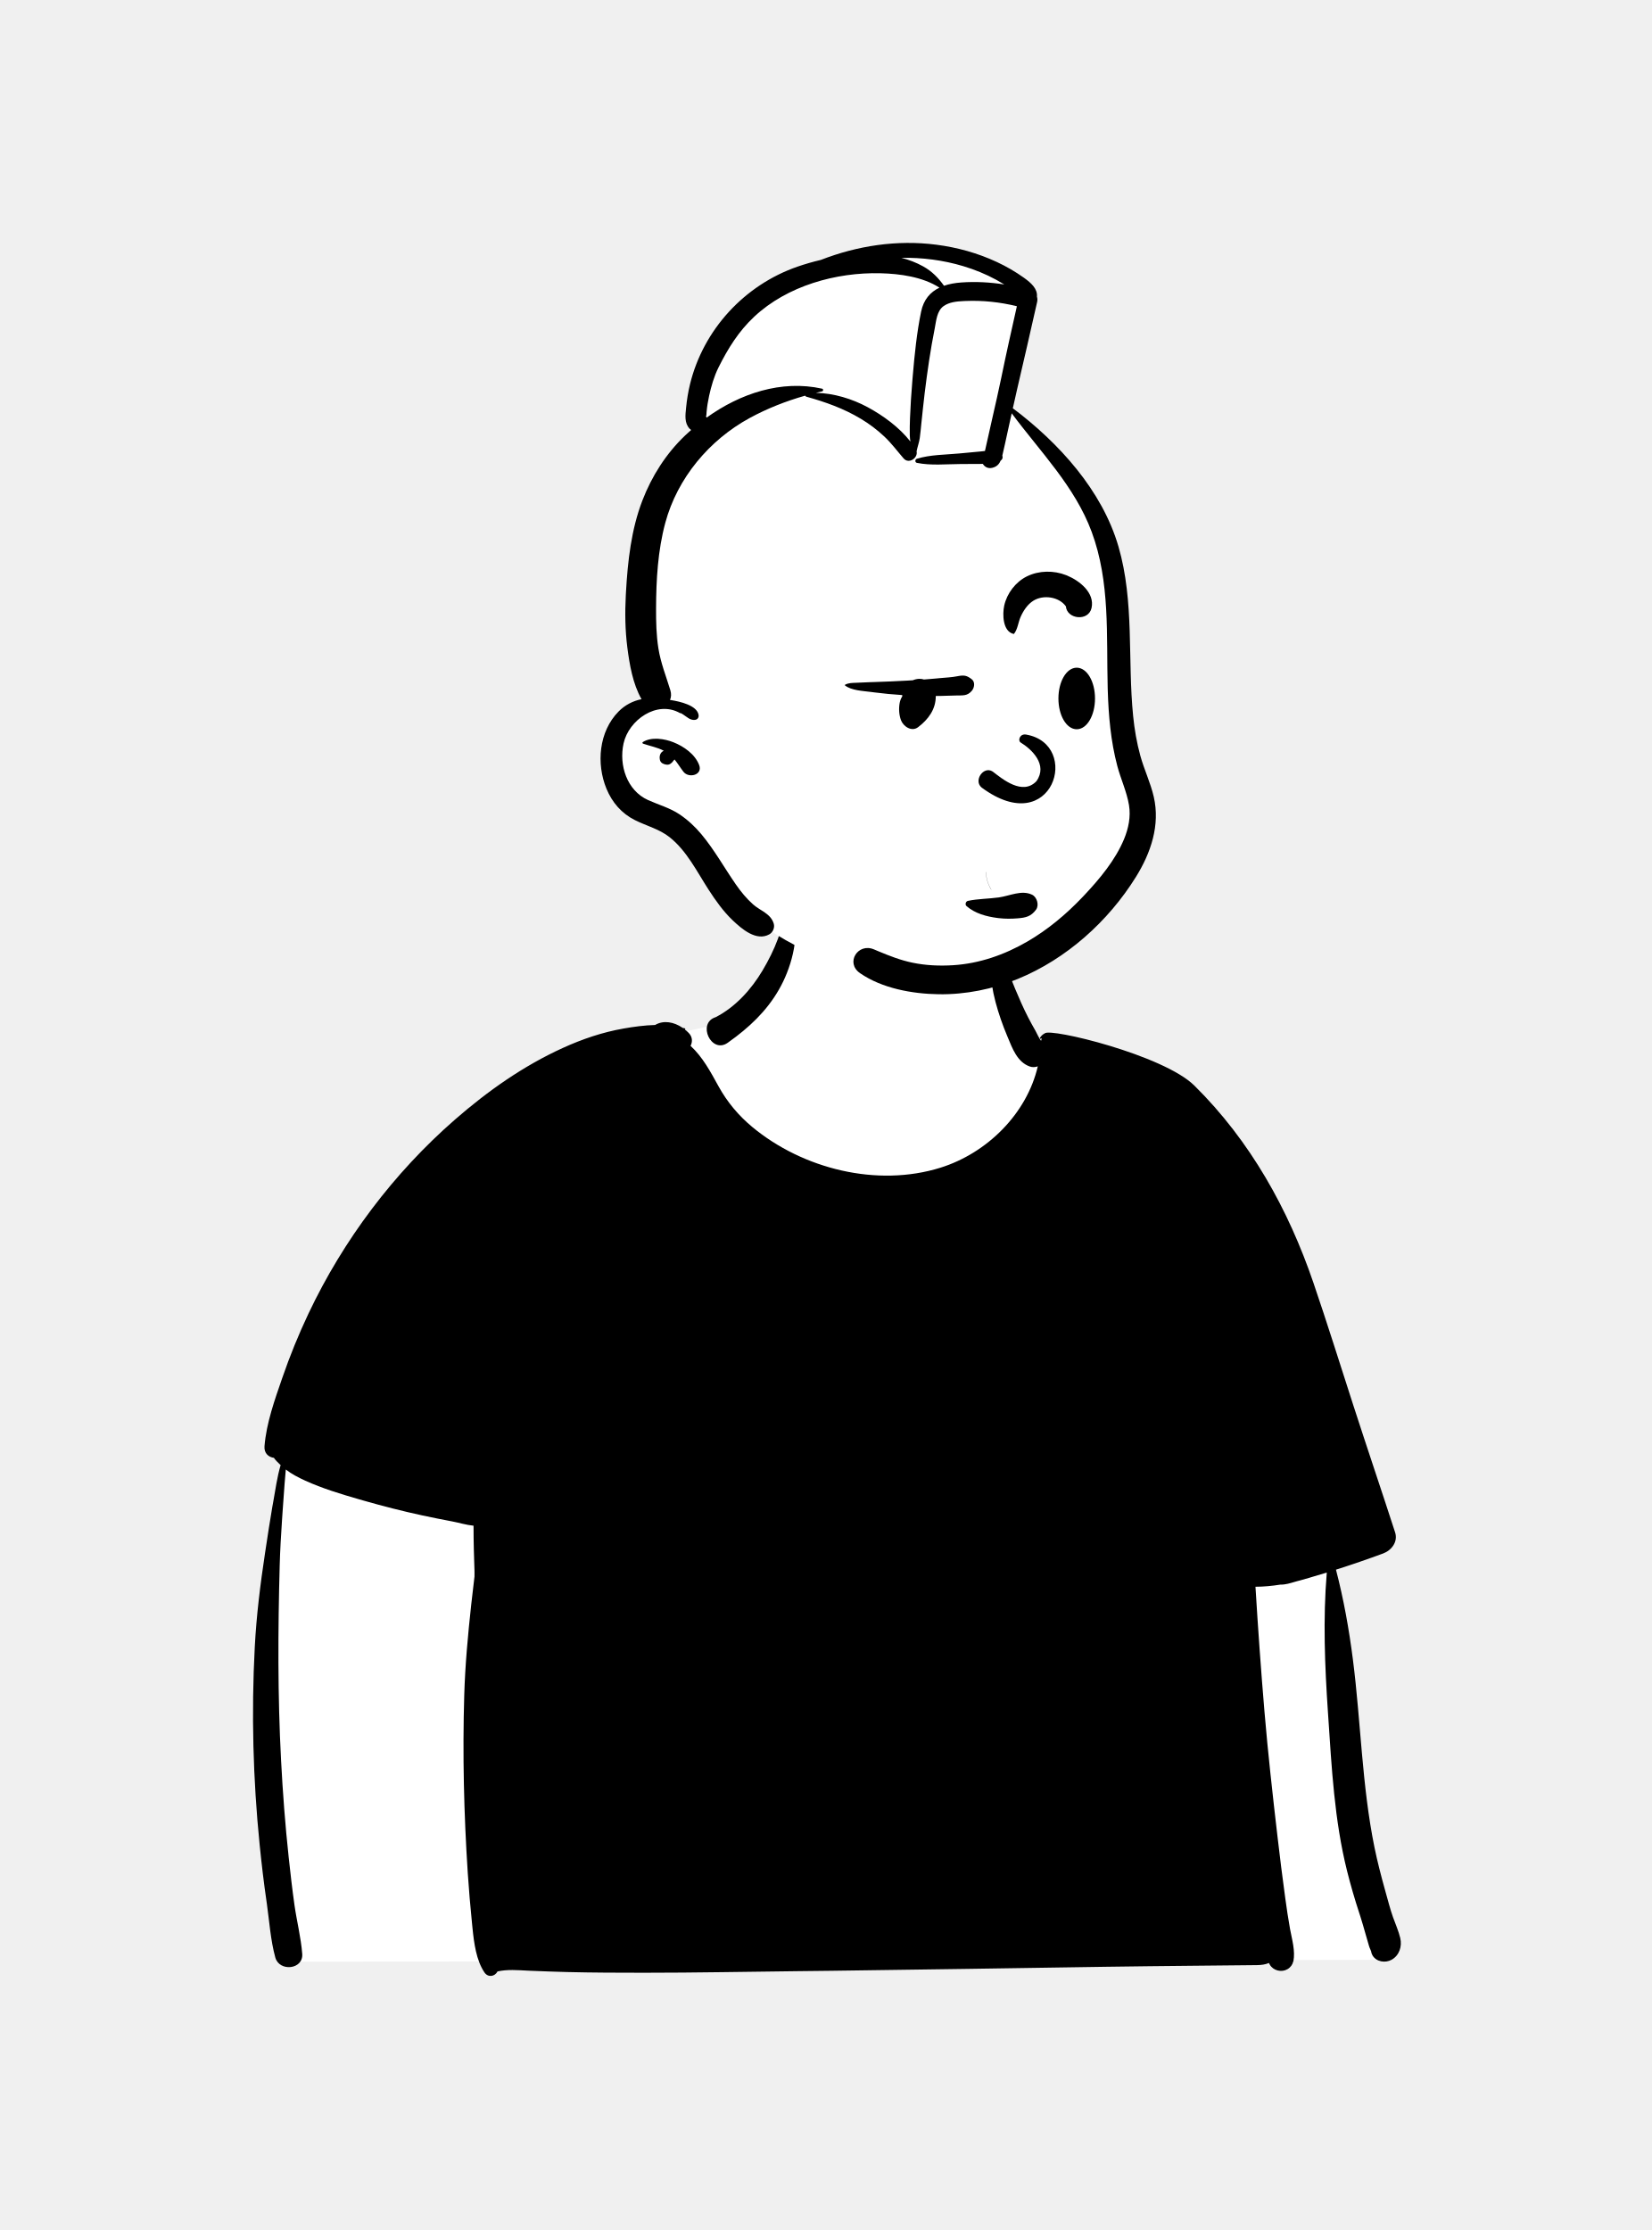
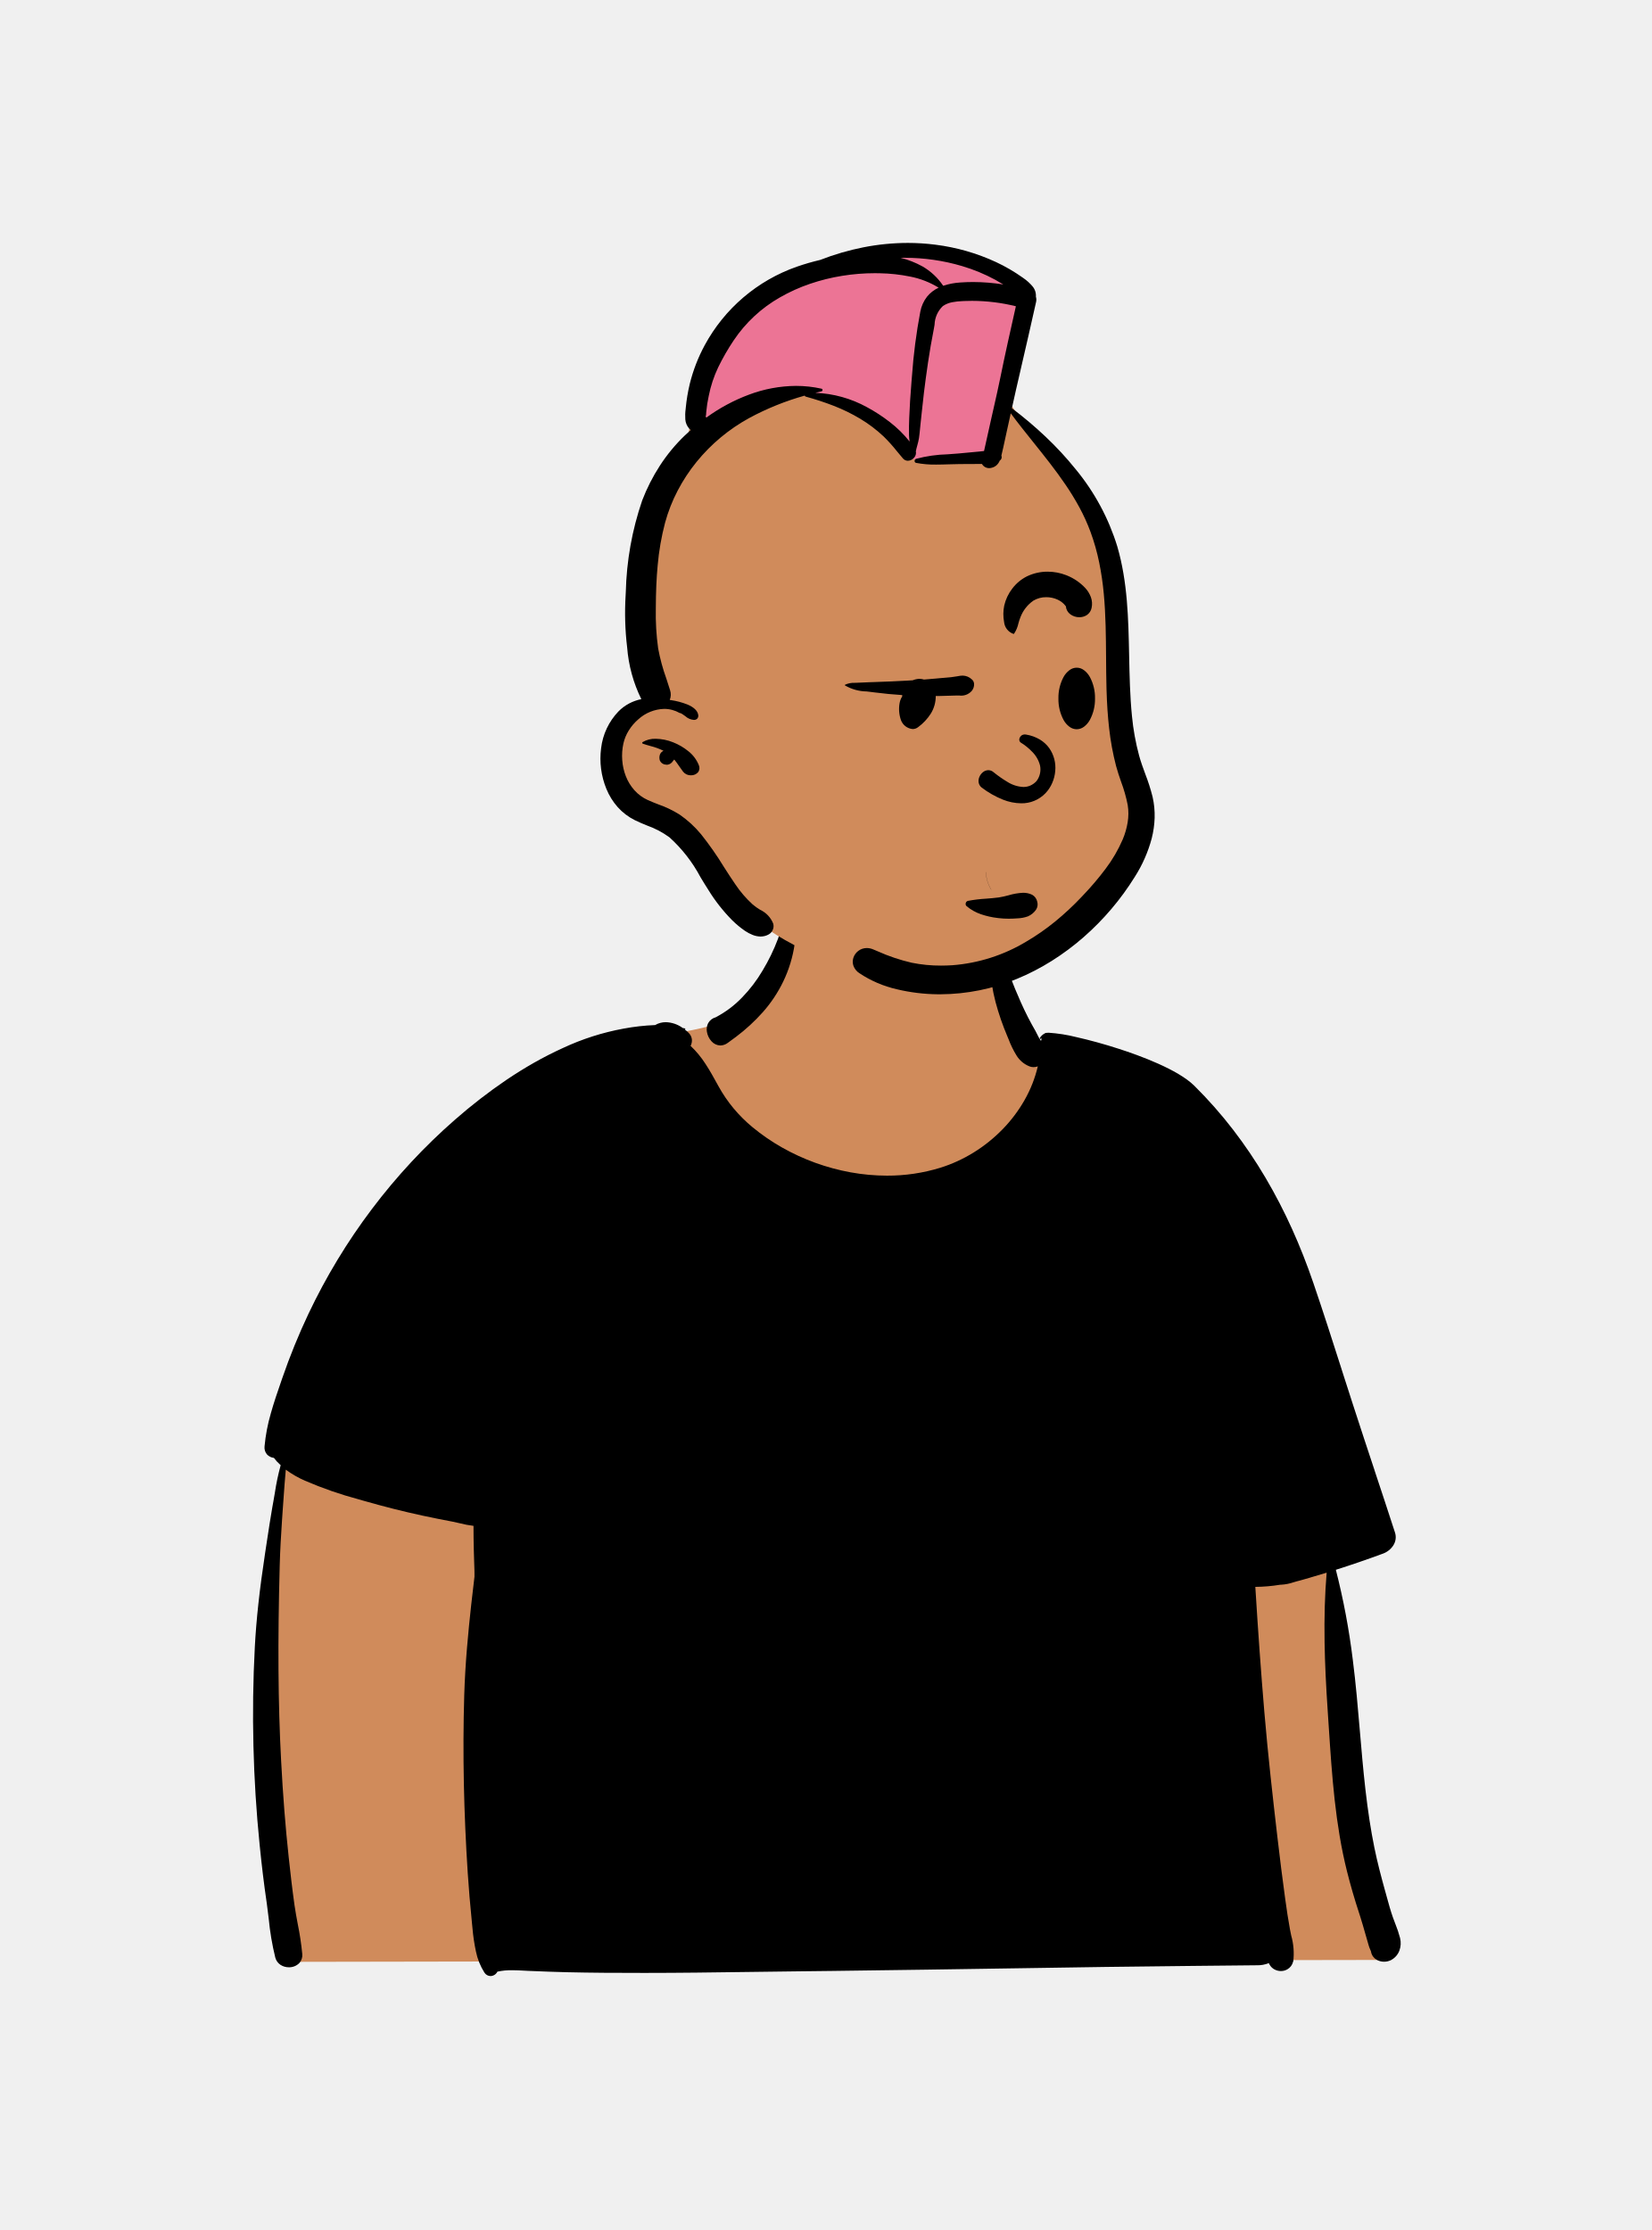
- <svg xmlns="http://www.w3.org/2000/svg" width="240px" height="324px" viewBox="0 0 240 324" version="1.1">
-   <g id="Introduction" stroke="none" stroke-width="1" fill="none" fill-rule="evenodd">
-     <g id="variations" transform="translate(-1806, -1082)">
-       <g id="images" transform="translate(126, 110)">
-         <g id="a-person/bust" transform="translate(1680, 972)">
-           <g id="body/Tee-2" transform="translate(31.05634, 135.0528)" fill-rule="evenodd">
-             <path d="M10.141,74.141 L161.508,86.162 L161.667,87.191 C164.203,103.717 165.484,114.928 165.51,120.825 L165.511,121.006 C165.511,126.853 167.305,136.153 170.894,148.905 L171.116,149.69 L9.93,149.971 L8.028,111.587 L10.141,74.141 Z M99.754,-8.223 C105.909,-7.92 112.112,-5.28 112.591,-3.593 C113.658,0.164 115.374,16.247 121.017,18.718 C126.659,21.189 138.706,18.936 142.151,24.837 C145.595,30.738 156.906,54.792 156.906,60.397 C156.906,64.134 120.044,65.431 46.319,64.288 C47.26,34.192 51.184,18.371 58.09,16.826 L58.707,16.69 C68.695,14.507 74.664,14.437 78.071,10.918 C81.548,7.328 82.179,1.165 83.621,-3.593 C84.416,-6.215 92.202,-8.596 99.754,-8.223 Z" id="🎨-Background" fill="#FFFFFF" />
-             <path d="M113.251,1.183 C113.275,1.165 113.298,1.16 113.323,1.172 C113.803,1.403 113.902,1.863 114.067,2.343 C114.308,3.045 114.587,3.73 114.844,4.425 C115.358,5.82 115.848,7.213 116.42,8.584 C117.008,9.996 117.616,11.383 118.313,12.746 C118.649,13.405 119.011,14.052 119.378,14.694 C119.632,15.14 119.868,15.753 120.202,16.172 C120.228,16.039 120.263,15.912 120.306,15.794 C120.262,15.815 120.219,15.838 120.179,15.863 C120.094,15.916 119.993,15.81 120.044,15.728 C120.225,15.428 120.462,15.225 120.732,15.088 C121.48,14.257 137.965,18.221 142.472,22.673 C150.634,30.736 156.143,40.705 159.766,51.311 C161.767,57.163 163.609,63.073 165.513,68.957 C167.524,75.179 169.624,81.373 171.64,87.591 C172.081,88.959 171.118,90.201 169.901,90.652 C167.634,91.489 165.35,92.277 163.047,93.006 C164.165,97.299 164.947,101.682 165.509,106.078 C166.668,115.143 166.814,124.392 168.642,133.361 C169.061,135.42 169.592,137.45 170.153,139.474 L170.283,139.941 C170.617,141.128 170.921,142.327 171.331,143.489 C171.684,144.489 172.14,145.497 172.387,146.528 C172.677,147.742 172.25,149.067 171.116,149.69 C170.205,150.191 168.901,149.984 168.352,149.044 C168.24,148.851 168.173,148.642 168.145,148.431 C168.063,148.255 167.987,148.076 167.919,147.892 C167.893,147.821 167.869,147.747 167.847,147.674 L167.782,147.454 C167.621,146.93 167.473,146.402 167.325,145.873 C167.085,145.025 166.842,144.181 166.574,143.34 L166.438,142.921 C165.775,140.9 165.181,138.863 164.663,136.8 C162.811,129.403 162.418,121.745 161.91,114.165 L161.883,113.773 C161.423,106.981 161.148,100.203 161.712,93.425 L161.635,93.45 L161.635,93.45 L161.558,93.473 C160.825,93.697 160.09,93.917 159.352,94.13 C159.329,94.139 159.308,94.147 159.285,94.154 C158.813,94.3 158.328,94.439 157.834,94.568 L157.537,94.644 L157.328,94.701 L157.108,94.764 C156.409,94.967 155.697,95.2 154.973,95.177 C153.773,95.369 152.551,95.485 151.351,95.489 C151.721,101.536 152.148,107.579 152.657,113.615 C153.168,119.683 153.847,125.727 154.55,131.772 C154.897,134.758 155.268,137.738 155.678,140.714 C155.885,142.223 156.101,143.724 156.375,145.22 C156.659,146.75 157.159,148.386 156.857,149.933 C156.851,149.931 156.844,149.929 156.838,149.929 C156.737,150.377 156.466,150.779 155.995,151.056 C155.131,151.561 153.923,151.265 153.426,150.381 C153.384,150.307 153.344,150.231 153.306,150.153 C152.797,150.371 152.239,150.455 151.554,150.462 L142.271,150.555 L142.271,150.555 C138.052,150.597 133.833,150.641 129.612,150.703 C116.359,150.898 103.107,151.123 89.854,151.284 L84.885,151.341 C77.431,151.419 69.973,151.573 62.52,151.571 C58.791,151.571 55.066,151.559 51.337,151.468 C49.531,151.423 47.729,151.354 45.925,151.28 L45.606,151.265 C44.166,151.194 42.637,151.06 41.228,151.383 C40.84,152.14 39.847,152.296 39.327,151.523 C38.139,149.753 37.815,147.283 37.596,145.12 L37.518,144.341 C37.275,141.917 37.062,139.493 36.904,137.064 C36.342,128.46 36.137,119.848 36.394,111.227 C36.525,106.833 36.929,102.464 37.406,98.095 C37.556,96.732 37.713,95.371 37.882,94.012 L37.885,93.529 C37.885,93.374 37.884,93.227 37.88,93.089 L37.838,91.777 C37.803,90.684 37.77,89.591 37.756,88.497 L37.751,87.841 L37.744,86.619 C36.701,86.52 35.587,86.173 34.687,86.006 C33.228,85.734 31.772,85.44 30.32,85.129 C27.413,84.503 24.538,83.764 21.682,82.946 L21.074,82.771 C18.439,82.012 15.767,81.201 13.273,80.065 C12.297,79.619 11.323,79.116 10.468,78.457 C10.417,79.15 10.339,79.841 10.292,80.528 C10.2,81.887 10.09,83.242 9.999,84.601 L9.912,85.894 C9.769,88.048 9.641,90.2 9.582,92.361 C9.325,101.788 9.28,111.254 9.779,120.674 C10.026,125.389 10.379,130.104 10.888,134.801 C11.137,137.111 11.401,139.427 11.727,141.729 C12.063,144.094 12.669,146.444 12.855,148.826 C13.032,151.123 9.521,151.457 8.944,149.356 C8.254,146.837 8.078,144.12 7.714,141.53 L7.673,141.243 C7.269,138.491 6.946,135.728 6.667,132.962 C5.704,123.419 5.454,113.828 5.959,104.25 C6.199,99.663 6.768,95.093 7.457,90.554 L7.537,90.03 C7.851,87.998 8.145,85.965 8.5,83.941 L8.636,83.183 C8.955,81.443 9.2,79.552 9.718,77.812 L9.564,77.67 C9.276,77.402 8.964,77.092 8.737,76.758 C7.956,76.652 7.29,76.09 7.373,75.069 C7.641,71.715 8.866,68.303 9.959,65.137 C11.055,61.955 12.327,58.831 13.768,55.787 C18.836,45.091 26.135,35.379 35.061,27.6 C39.796,23.472 44.985,19.811 50.718,17.205 C53.545,15.918 56.469,14.923 59.532,14.386 C61.049,14.12 62.581,13.912 64.123,13.868 C65.375,13.129 66.86,13.44 68.072,14.25 L68.137,14.295 L68.14,14.295 L68.45,14.356 L68.45,14.356 C68.526,14.371 68.524,14.492 68.45,14.509 C68.446,14.509 68.44,14.511 68.435,14.513 C68.634,14.669 68.822,14.836 68.997,15.016 C69.576,15.608 69.574,16.322 69.276,16.899 C71.049,18.543 72.168,20.655 73.341,22.783 C74.598,25.061 76.244,27.031 78.247,28.692 C85.588,34.783 96.386,37.478 105.585,34.602 C112.349,32.488 118.128,26.767 119.725,19.879 C119.347,20.014 118.937,20.035 118.548,19.896 C116.722,19.245 116.026,17.249 115.328,15.58 L115.294,15.5 C114.612,13.883 114.04,12.241 113.587,10.546 C113.131,8.834 112.863,7.027 112.751,5.26 C112.708,4.561 112.727,3.863 112.763,3.164 L112.795,2.586 C112.819,2.063 112.812,1.528 113.251,1.183 Z M83.549,-3.528 C83.575,-3.592 83.674,-3.625 83.712,-3.549 C85.328,-0.214 84.268,4.355 82.74,7.536 C81.141,10.863 78.733,13.386 75.878,15.569 C75.485,15.87 75.082,16.165 74.672,16.455 C72.291,18.137 70.17,13.602 72.918,12.735 C75.783,11.279 78.111,8.684 79.73,5.957 C80.604,4.484 81.38,2.95 81.973,1.339 C82.565,-0.267 82.92,-1.939 83.549,-3.528 Z" id="🖍-Ink" fill="#000000" />
-           </g>
-           <g id="head/Mohawk" transform="translate(78.59155, 38.04305)" fill-rule="evenodd">
-             <path d="M83.058,51.263 C83.167,45.959 82.675,40.524 80.099,35.784 C77.862,31.335 74.543,27.479 71.136,23.889 C69.715,22.391 67.817,20.882 67.994,18.611 C68.181,16.229 69.614,11.068 69.834,8.664 C70.269,3.936 66.887,2.636 62.934,0.389 C58.165,-2.32 52.467,-2.007 47.299,-0.79 C37.661,1.511 26.208,5.329 22.565,15.547 C21.69,18.066 21.908,20.719 21.734,23.333 C21.571,25.78 20.591,28.11 19.653,30.346 C14.692,41.396 14.736,53.597 15.637,65.457 C12.988,66.07 10.426,68.141 9.842,70.888 C8.864,75.699 13.907,77.923 16.886,80.523 C20.519,83.694 23.164,87.798 26.466,91.282 C47.896,114.92 95.183,104.041 85.352,67.223 C84.018,61.991 82.86,56.698 83.058,51.263 Z" id="🎨-Background" fill="#FFFFFF" />
-             <path d="M40.669,-0.28 C45.991,-2.35 51.743,-3.225 57.434,-2.491 C60.495,-2.097 63.464,-1.273 66.264,0.034 C67.614,0.665 68.91,1.413 70.125,2.277 L70.235,2.356 C71.197,3.05 72.178,3.908 72.066,5.06 C72.14,5.301 72.153,5.566 72.094,5.83 C71.146,10.089 70.15,14.334 69.168,18.585 C68.962,19.478 68.762,20.373 68.564,21.269 C75.248,26.304 81.531,33.188 83.911,41.368 C86.24,49.375 85.22,57.809 86.044,66.004 C86.239,67.946 86.568,69.872 87.086,71.755 C87.642,73.777 88.571,75.688 89.041,77.732 C89.986,81.846 88.615,85.883 86.445,89.371 C82.424,95.836 76.347,101.292 69.282,104.188 C65.667,105.67 61.687,106.476 57.777,106.413 C53.941,106.352 49.575,105.564 46.364,103.35 C44.194,101.853 46.049,98.906 48.383,99.894 L49.018,100.161 C50.637,100.839 52.244,101.468 53.98,101.828 C55.921,102.231 57.915,102.317 59.89,102.193 C63.722,101.953 67.354,100.677 70.661,98.762 C73.645,97.033 76.304,94.8 78.678,92.305 L78.942,92.026 C81.19,89.641 83.452,86.922 84.716,83.888 C85.367,82.326 85.72,80.609 85.438,78.924 C85.113,76.983 84.248,75.154 83.744,73.256 C82.786,69.651 82.463,65.892 82.353,62.173 L82.345,61.887 C82.142,54.254 82.72,46.524 80.018,39.229 C77.571,32.622 72.526,27.567 68.4,22.007 C68.198,22.927 67.996,23.847 67.791,24.767 C67.546,25.865 67.323,26.971 67.057,28.064 L67.037,28.144 L67.037,28.144 C67.117,28.379 67.089,28.647 66.874,28.816 C66.851,28.835 66.827,28.851 66.803,28.868 C66.584,29.374 66.245,29.761 65.596,29.922 C64.975,30.077 64.483,29.814 64.207,29.36 L60.964,29.376 L60.964,29.376 C58.904,29.387 56.645,29.624 54.619,29.204 C54.308,29.14 54.347,28.697 54.619,28.612 C56.533,28.014 58.768,28.028 60.755,27.843 L63.886,27.55 L63.886,27.55 C64.024,27.538 64.164,27.521 64.304,27.504 L64.513,27.477 L65.602,22.632 L65.602,22.632 C66.034,20.71 66.486,18.79 66.88,16.86 C67.592,13.38 68.372,9.915 69.151,6.45 C66.704,5.85 64.205,5.581 61.672,5.688 L61.38,5.701 C60.399,5.748 59.347,5.846 58.527,6.415 C57.509,7.122 57.435,8.579 57.21,9.702 C56.591,12.784 56.149,15.894 55.761,19.013 C55.573,20.521 55.431,22.033 55.265,23.543 C55.189,24.228 55.143,24.924 55.041,25.605 C54.944,26.254 54.711,26.885 54.58,27.525 C54.806,28.503 53.452,29.432 52.696,28.563 C51.762,27.489 50.943,26.368 49.899,25.386 C48.851,24.401 47.707,23.538 46.473,22.799 C43.967,21.297 41.362,20.373 38.562,19.592 C38.469,19.566 38.417,19.509 38.391,19.442 C35.597,20.235 32.865,21.309 30.329,22.69 C24.452,25.893 19.824,31.421 18.071,37.914 C16.983,41.946 16.742,46.205 16.728,50.365 C16.721,52.296 16.762,54.25 17.067,56.161 C17.408,58.292 18.181,60.198 18.804,62.244 C18.967,62.778 18.927,63.255 18.754,63.653 L18.912,63.677 C20.185,63.876 22.677,64.437 22.905,65.825 C22.968,66.214 22.751,66.519 22.351,66.552 C21.64,66.613 21.193,66.096 20.625,65.743 C20.523,65.68 20.418,65.622 20.313,65.563 C20.286,65.582 20.25,65.587 20.213,65.565 C16.856,63.653 12.753,66.578 12.006,69.971 C11.309,73.14 12.496,76.81 15.557,78.195 C17.096,78.891 18.733,79.329 20.149,80.282 C21.341,81.083 22.395,82.064 23.313,83.166 C25.205,85.434 26.632,88.02 28.308,90.441 C29.044,91.503 29.861,92.507 30.832,93.366 C31.895,94.306 33.374,94.677 33.825,96.148 C34,96.722 33.708,97.411 33.192,97.704 C31.303,98.773 29.162,96.913 27.84,95.652 C26.483,94.357 25.376,92.79 24.36,91.221 C22.658,88.594 21.205,85.597 18.709,83.605 C17.211,82.41 15.344,81.958 13.658,81.113 C11.723,80.143 10.349,78.554 9.528,76.567 C8.016,72.909 8.414,68.246 11.278,65.335 C12.208,64.39 13.385,63.785 14.617,63.542 C13.345,61.315 12.872,58.507 12.553,56.015 C12.232,53.512 12.198,50.992 12.33,48.474 L12.357,47.984 C12.61,43.494 13.119,38.883 14.744,34.667 C16.111,31.119 18.187,27.864 20.944,25.234 C21.229,24.962 21.521,24.696 21.818,24.435 C21.738,24.374 21.662,24.308 21.593,24.234 C20.821,23.393 20.986,22.257 21.089,21.212 C21.203,20.05 21.388,18.891 21.666,17.756 C23.606,9.84 29.57,3.382 37.245,0.71 C38.354,0.325 39.501,-0.007 40.669,-0.28 Z M14.81,69.769 C16.052,68.983 17.948,69.284 19.243,69.799 C20.767,70.404 22.389,71.533 22.989,73.111 C23.545,74.571 21.472,75.089 20.698,74.077 C20.22,73.451 19.867,72.849 19.413,72.304 C19.356,72.36 19.301,72.419 19.252,72.483 L19.216,72.533 C19.024,72.815 18.674,73.109 18.299,73.059 L18.198,73.046 L18.198,73.046 C17.819,72.995 17.403,72.811 17.299,72.4 L17.288,72.353 L17.274,72.279 C17.188,71.821 17.324,71.317 17.763,71.078 C17.792,71.062 17.822,71.048 17.852,71.033 C16.886,70.527 15.891,70.369 14.841,70.004 C14.736,69.968 14.713,69.83 14.81,69.769 Z M49.347,1.659 C42.874,1.496 35.772,3.488 30.987,7.974 C28.721,10.098 27.187,12.569 25.81,15.324 C25.161,16.624 24.742,18.065 24.433,19.482 C24.263,20.257 24.136,21.038 24.068,21.829 C24.055,21.982 24.058,22.142 24.034,22.293 C24.014,22.422 23.99,22.455 23.968,22.447 C23.978,22.483 24.032,22.556 24.083,22.626 C28.93,19.139 34.93,17.109 40.862,18.431 C41.051,18.473 41.051,18.771 40.862,18.813 C40.559,18.881 40.256,18.957 39.954,19.031 C42.55,19.088 45.217,19.902 47.46,21.112 C49.7,22.321 52.057,24.03 53.681,26.109 C53.634,25.806 53.598,25.501 53.591,25.193 C53.573,24.369 53.592,23.541 53.622,22.718 C53.689,20.934 53.81,19.149 53.957,17.369 L54.021,16.593 C54.284,13.483 54.607,10.284 55.236,7.241 C55.603,5.466 56.584,4.385 57.902,3.751 C55.454,2.17 52.132,1.729 49.347,1.659 Z M61.352,0.624 C58.435,-0.251 55.398,-0.636 52.359,-0.584 C53.463,-0.304 54.533,0.101 55.539,0.662 C56.834,1.383 57.746,2.338 58.563,3.476 C59.331,3.209 60.186,3.061 61.085,2.997 C63.161,2.85 65.26,2.961 67.323,3.288 C66.938,3.051 66.547,2.823 66.15,2.607 C64.624,1.777 63.015,1.122 61.352,0.624 Z" id="🖍-Ink" fill="#000000" />
-           </g>
-           <g id="face/Suspicious" transform="translate(112.1831, 77.35421)" fill="#000000" fill-rule="evenodd">
-             <path d="M32.933,53.034 C34.53,52.812 36.247,51.907 37.773,52.643 C38.486,52.986 38.824,54.162 38.342,54.815 C37.606,55.813 36.846,55.978 35.651,56.074 C34.755,56.146 33.854,56.151 32.96,56.047 L32.733,56.02 C31.138,55.814 29.481,55.369 28.245,54.296 C27.993,54.077 28.122,53.603 28.447,53.535 C29.914,53.226 31.448,53.241 32.933,53.034 Z M31.054,49.356 C31.053,49.343 31.073,49.343 31.073,49.356 C31.112,50.269 31.368,51.115 31.843,51.896 C31.849,51.908 31.832,51.918 31.825,51.907 C31.351,51.125 31.092,50.27 31.054,49.356 Z M36.088,30.512 C37.683,31.482 40.114,33.744 38.397,36.149 C36.377,38.27 33.469,35.838 32.035,34.739 C30.706,33.887 29.213,36.078 30.446,37.074 C40.803,44.745 45.006,30.766 36.894,29.371 C36.001,29.218 35.67,30.212 36.088,30.512 Z M44.253,19.656 C44.628,19.656 44.986,19.783 45.312,20.018 C45.633,20.25 45.924,20.588 46.166,21.01 C46.624,21.808 46.911,22.909 46.911,24.128 C46.911,25.346 46.624,26.448 46.166,27.246 C45.924,27.668 45.633,28.006 45.312,28.237 C44.986,28.473 44.628,28.6 44.253,28.6 C43.878,28.6 43.52,28.473 43.194,28.237 C42.873,28.006 42.582,27.668 42.34,27.246 C41.881,26.448 41.595,25.346 41.595,24.128 C41.595,22.909 41.881,21.808 42.34,21.01 C42.582,20.588 42.873,20.25 43.194,20.018 C43.52,19.783 43.878,19.656 44.253,19.656 Z M26.904,20.898 L27.045,20.872 C27.868,20.722 28.284,20.772 29,21.333 C29.539,21.755 29.385,22.585 29,23.029 C28.331,23.801 27.677,23.665 26.76,23.694 L26.696,23.696 C25.932,23.727 25.167,23.749 24.402,23.761 C24.193,23.764 23.983,23.763 23.774,23.765 C23.796,25.701 22.681,27.175 21.211,28.296 C20.261,29.02 19.06,28.184 18.721,27.282 C18.44,26.536 18.38,25.618 18.526,24.801 C18.579,24.499 18.692,24.172 18.863,23.894 L18.912,23.819 L18.904,23.712 C18.902,23.685 18.904,23.66 18.903,23.633 C17.539,23.55 16.182,23.414 14.826,23.242 L14.374,23.183 C13.217,23.03 11.517,22.98 10.581,22.227 C10.551,22.203 10.562,22.151 10.593,22.134 C11.108,21.857 11.63,21.872 12.206,21.847 L12.289,21.843 C12.915,21.81 13.54,21.783 14.166,21.762 L14.792,21.742 C16.394,21.697 17.997,21.619 19.597,21.534 C19.876,21.519 20.154,21.501 20.432,21.484 C20.724,21.362 21.034,21.289 21.339,21.275 C21.593,21.264 21.837,21.299 22.066,21.372 C22.651,21.327 23.235,21.278 23.818,21.225 L24.402,21.17 C25.226,21.092 26.091,21.058 26.904,20.898 Z M37.017,6.387 C38.778,5.521 40.918,5.5 42.731,6.217 L42.852,6.265 C44.683,7.025 46.889,8.781 46.412,10.969 C45.974,12.97 42.836,12.631 42.677,10.739 C41.663,9.334 39.39,9.026 37.962,9.919 C37.095,10.461 36.501,11.374 36.094,12.294 C35.748,13.078 35.683,14.045 35.15,14.728 C35.133,14.75 35.098,14.754 35.073,14.748 C33.486,14.381 33.449,11.858 33.72,10.634 C34.113,8.855 35.375,7.195 37.017,6.387 Z" id="🖍-Ink" />
-           </g>
-           <g id="facial-hair/*-None" transform="translate(104.5775, 109.4794)" />
-           <g id="accessories/*-None" transform="translate(88.52113, 88.97847)" />
-         </g>
-       </g>
-     </g>
+ <svg xmlns="http://www.w3.org/2000/svg" id="peep-53" width="240" height="324" viewBox="0 0 240 324">
+   <g id="BODY" transform="translate(31.056 135.053)">
+     <path id="_Skin" data-name="✋ Skin" d="M1.9,158.233,0,119.85,2.113,82.4,153.48,94.424l.159,1.029c1.262,8.224,2.226,15.223,2.863,20.8a127.847,127.847,0,0,1,.98,12.832v.181a43.543,43.543,0,0,0,.336,5.033c.223,1.884.563,4.013,1.009,6.328.893,4.628,2.251,10.193,4.037,16.539l.222.785ZM84.016,72.952c-13.155,0-28.539-.135-45.725-.4.234-7.49.66-14.184,1.265-19.9.3-2.856.657-5.528,1.052-7.94s.843-4.634,1.332-6.6a46.1,46.1,0,0,1,1.611-5.264,22.864,22.864,0,0,1,1.891-3.925,10.689,10.689,0,0,1,2.17-2.587,5.834,5.834,0,0,1,2.45-1.249l.616-.136c2.6-.568,4.943-1,7.009-1.373,5.923-1.081,9.835-1.8,12.355-4.4a11.3,11.3,0,0,0,1.681-2.267,17.788,17.788,0,0,0,1.225-2.653,51.392,51.392,0,0,0,1.66-5.833h0c.321-1.323.624-2.572.984-3.758a3.557,3.557,0,0,1,1.6-1.758A14.182,14.182,0,0,1,80.511,1.42,28.585,28.585,0,0,1,85.01.387,34.441,34.441,0,0,1,90.141,0c.532,0,1.065.013,1.585.039a27.883,27.883,0,0,1,4.535.615,28.347,28.347,0,0,1,4.012,1.182,15.766,15.766,0,0,1,2.948,1.441,3.06,3.06,0,0,1,1.342,1.392c.221.777.465,2.059.774,3.682a88.27,88.27,0,0,0,2.586,10.884,23.631,23.631,0,0,0,2.146,4.872,9.7,9.7,0,0,0,1.353,1.763,5.167,5.167,0,0,0,1.566,1.111c2.1.92,5.061,1.183,8.194,1.46a43.86,43.86,0,0,1,7.62,1.114,11.567,11.567,0,0,1,3.121,1.319,7.192,7.192,0,0,1,1.236.981,6.139,6.139,0,0,1,.962,1.244c.861,1.476,2.231,4.121,3.759,7.257,1.651,3.39,3.395,7.167,4.911,10.633,1.792,4.1,3.227,7.658,4.265,10.578,1.208,3.4,1.821,5.786,1.821,7.091,0,.356-.341.694-1.014,1.006a14.335,14.335,0,0,1-3.041.872,103.079,103.079,0,0,1-12.163,1.341c-5.38.356-12.2.627-20.27.8S94.775,72.952,84.016,72.952Z" transform="translate(8.028 -8.243)" fill="#d08b5b" />
+     <path id="_Ink" data-name="🖍 Ink" d="M34.518,155.625a1.068,1.068,0,0,1-.9-.509,9.1,9.1,0,0,1-1.229-3.054,27.122,27.122,0,0,1-.5-3.349l-.077-.779c-.27-2.7-.471-5.079-.615-7.277-.286-4.38-.475-8.725-.562-12.912-.091-4.373-.073-8.721.053-12.925.14-4.694.59-9.272,1.012-13.131.167-1.515.322-2.851.475-4.083l0-.483c0-.125,0-.287-.005-.44l-.042-1.311c-.033-1.043-.067-2.155-.081-3.28l-.006-.656-.006-1.222a15.159,15.159,0,0,1-2.02-.384c-.368-.087-.715-.169-1.037-.229-1.406-.263-2.875-.558-4.367-.877-2.747-.591-5.573-1.305-8.639-2.183l-.608-.175a56.7,56.7,0,0,1-7.8-2.706A14.46,14.46,0,0,1,4.763,82.05c-.024.325-.054.653-.083.97-.033.361-.067.735-.092,1.1-.044.641-.092,1.291-.139,1.92v.011c-.052.7-.106,1.423-.154,2.141l-.087,1.293c-.136,2.053-.27,4.257-.329,6.468-.3,11.069-.24,20.065.2,28.312.266,5.078.629,9.7,1.109,14.127.224,2.079.5,4.528.839,6.928.131.923.307,1.86.476,2.766a41.174,41.174,0,0,1,.652,4.331,1.691,1.691,0,0,1-.426,1.317,2.061,2.061,0,0,1-1.521.614A2.209,2.209,0,0,1,4,154a1.817,1.817,0,0,1-.762-1.055,39.113,39.113,0,0,1-.959-5.676c-.084-.708-.172-1.441-.271-2.151l-.041-.287c-.368-2.509-.7-5.218-1.006-8.281-.481-4.771-.786-9.6-.9-14.342-.12-4.79-.054-9.624.2-14.369.208-3.983.684-8.335,1.5-13.7l.08-.524c.076-.49.151-.988.224-1.468.23-1.516.468-3.083.738-4.621l.136-.759c.08-.437.157-.892.231-1.332a34.329,34.329,0,0,1,.85-4.039l-.154-.142a5.643,5.643,0,0,1-.826-.913,1.642,1.642,0,0,1-1.006-.5,1.538,1.538,0,0,1-.358-1.187,25.44,25.44,0,0,1,.914-4.79c.443-1.587.985-3.155,1.509-4.671l.025-.071.138-.4a91.893,91.893,0,0,1,3.809-9.35,87.445,87.445,0,0,1,9.2-15.188,85.872,85.872,0,0,1,12.093-13,76.627,76.627,0,0,1,7.454-5.768c1.327-.895,2.674-1.731,4-2.483,1.389-.787,2.8-1.508,4.2-2.143a36.212,36.212,0,0,1,8.814-2.819,31.681,31.681,0,0,1,4.591-.518,3.006,3.006,0,0,1,1.55-.418,4.366,4.366,0,0,1,2.4.8l.066.045h0l.31.061a.072.072,0,0,1,.056.073.076.076,0,0,1-.056.079.04.04,0,0,0-.015,0,5.815,5.815,0,0,1,.562.5,1.578,1.578,0,0,1,.468.947,1.661,1.661,0,0,1-.189.936,14.139,14.139,0,0,1,2.168,2.624c.625.949,1.19,1.976,1.736,2.969l.008.014.152.276a20.44,20.44,0,0,0,2.173,3.186,20.974,20.974,0,0,0,2.732,2.723,29.829,29.829,0,0,0,4.317,2.973,31.751,31.751,0,0,0,9.962,3.61,29.74,29.74,0,0,0,5.28.481,26.033,26.033,0,0,0,7.779-1.155,21.189,21.189,0,0,0,4.839-2.223,22.043,22.043,0,0,0,4.169-3.347,20.783,20.783,0,0,0,3.2-4.243,18.384,18.384,0,0,0,1.932-4.909,1.854,1.854,0,0,1-.625.112,1.626,1.626,0,0,1-.551-.1,3.86,3.86,0,0,1-1.92-1.6,13.444,13.444,0,0,1-1.142-2.333c-.052-.126-.105-.256-.158-.382l-.034-.08a37.437,37.437,0,0,1-1.707-4.954,27.307,27.307,0,0,1-.837-5.286,18.533,18.533,0,0,1,.012-2.1l.032-.578q0-.047,0-.094V6.074a1.578,1.578,0,0,1,.452-1.3.073.073,0,0,1,.045-.018.06.06,0,0,1,.027.007,1.46,1.46,0,0,1,.689,1.007l0,.006c.017.052.035.105.053.158.153.446.325.893.49,1.325v0c.095.246.192.5.286.755.1.271.2.543.309.845v0c.4,1.091.81,2.219,1.266,3.313.478,1.148,1.124,2.659,1.893,4.161.359.705.74,1.381,1.065,1.949.086.151.169.319.256.5h0a5.476,5.476,0,0,0,.567.979,2.537,2.537,0,0,1,.1-.378,1.256,1.256,0,0,0-.127.07.09.09,0,0,1-.048.014.1.1,0,0,1-.088-.055.092.092,0,0,1,0-.095,1.663,1.663,0,0,1,.689-.64c.066-.074.257-.111.567-.111a22.479,22.479,0,0,1,4.022.633c1.927.432,4.12,1.034,6.174,1.7,3.073.991,8.586,3.005,10.976,5.367a63.287,63.287,0,0,1,5.636,6.385,68.9,68.9,0,0,1,4.713,6.981,77.419,77.419,0,0,1,3.862,7.457c1.123,2.484,2.16,5.113,3.083,7.815,1.437,4.2,2.814,8.5,4.146,12.665l0,.014c.521,1.628,1.06,3.312,1.6,4.966,1.036,3.205,2.112,6.453,3.153,9.594l0,.014c.98,2.957,1.993,6.014,2.969,9.027a2.162,2.162,0,0,1,.086.992,2.292,2.292,0,0,1-.333.882,3.018,3.018,0,0,1-1.491,1.186c-2.325.858-4.631,1.65-6.854,2.354a103.729,103.729,0,0,1,2.461,13.072c.437,3.412.734,6.909,1.022,10.29h0c.239,2.8.485,5.7.81,8.534.364,3.182.79,5.948,1.3,8.457.447,2.194,1.015,4.321,1.511,6.112l.13.467c.074.263.149.536.215.777v0c.252.915.512,1.861.832,2.77.111.315.235.636.354.946a16.947,16.947,0,0,1,.7,2.093,3.105,3.105,0,0,1-.1,1.8,2.561,2.561,0,0,1-1.17,1.36,2.195,2.195,0,0,1-1.056.265,2.154,2.154,0,0,1-.974-.227,1.778,1.778,0,0,1-.733-.684,1.63,1.63,0,0,1-.207-.613c-.086-.183-.162-.364-.226-.539-.023-.061-.046-.131-.072-.218l-.066-.22c-.161-.527-.311-1.063-.456-1.581-.242-.853-.482-1.689-.751-2.533l-.136-.42c-.672-2.046-1.269-4.106-1.775-6.121-.411-1.643-.761-3.332-1.07-5.165-.275-1.632-.51-3.341-.719-5.224-.388-3.5-.623-7.068-.851-10.522h0v0c-.037-.564-.076-1.147-.114-1.719l-.026-.392c-.276-4.073-.421-7.213-.47-10.18-.061-3.7.037-7.024.3-10.169l-.077.025-.077.023c-.782.239-1.5.454-2.206.657l-.016.006c-.017.006-.034.013-.052.017-.478.148-.965.287-1.45.414l-.3.076-.209.057-.22.063-.194.057a6.649,6.649,0,0,1-1.841.358l-.1,0a23.556,23.556,0,0,1-3.621.313c.4,6.475.823,12.4,1.306,18.125.534,6.332,1.257,12.692,1.893,18.157.373,3.213.742,6.138,1.128,8.942.231,1.683.438,3.094.7,4.506.056.3.123.621.187.926a9.655,9.655,0,0,1,.295,3.787.059.059,0,0,0-.019,0,1.733,1.733,0,0,1-.843,1.127,1.841,1.841,0,0,1-.929.246,1.971,1.971,0,0,1-.94-.238,1.765,1.765,0,0,1-.7-.682c-.042-.074-.083-.15-.12-.228a4.414,4.414,0,0,1-1.751.309l-9.283.093c-3.836.038-8.294.085-12.659.148-4.218.062-8.474.128-12.589.192h-.005c-8.9.138-18.109.28-27.164.39l-4.97.057c-2.435.026-4.912.06-7.307.093h-.017c-4.881.067-9.929.137-14.891.137h-.15c-4.16,0-7.654-.018-11.182-.1-1.706-.042-3.4-.105-5.413-.188l-.319-.014-.494-.026c-.573-.031-1.165-.063-1.75-.063a9.431,9.431,0,0,0-2.134.207A1.146,1.146,0,0,1,34.518,155.625ZM67.9,20.419a1.78,1.78,0,0,1-1.295-.617,2.676,2.676,0,0,1-.661-1.379,1.98,1.98,0,0,1,.183-1.245,1.776,1.776,0,0,1,1.085-.849,14.869,14.869,0,0,0,3.873-2.913A20.565,20.565,0,0,0,74.025,9.55a27.978,27.978,0,0,0,2.244-4.618c.273-.741.5-1.508.717-2.249h0c.255-.866.519-1.761.858-2.617A.108.108,0,0,1,77.94,0a.073.073,0,0,1,.068.044,8.21,8.21,0,0,1,.745,2.692A12.282,12.282,0,0,1,78.7,5.644a18.572,18.572,0,0,1-1.665,5.485,19.4,19.4,0,0,1-2.96,4.445,26.735,26.735,0,0,1-3.9,3.588c-.38.291-.786.588-1.206.885A1.84,1.84,0,0,1,67.9,20.419Z" transform="translate(5.705 -3.573)" />
+   </g>
+   <g id="HEAD" transform="translate(78.592 38.043)">
+     <path id="_Skin-2" data-name="✋ Skin" d="M73.185,52.954c.108-5.3-.382-10.738-2.953-15.479a51.206,51.206,0,0,0-8.944-11.9c-1.418-1.5-3.313-3.007-3.135-5.278.186-2.383,1.616-7.544,1.836-9.948.434-4.727-2.941-6.028-6.886-8.274C48.345-.629,42.659-.316,37.5.9,27.883,3.2,16.454,7.02,12.82,17.237c-.874,2.52-.656,5.172-.83,7.786a22.393,22.393,0,0,1-2.077,7.013C4.963,43.087,5.007,55.287,5.906,67.148A7.627,7.627,0,0,0,.124,72.579c-.977,4.811,4.056,7.035,7.029,9.635,3.625,3.171,6.264,7.275,9.56,10.759,21.385,23.638,68.571,12.759,58.762-24.06C74.143,63.681,72.987,58.389,73.185,52.954Z" transform="translate(9.698 -1.691)" fill="#d08b5b" />
+     <path id="_Hair" data-name="💈 Hair" d="M25.554.9C30.66-.3,36.284-.623,41.013,2l.5.28c3.791,2.128,6.954,3.489,6.533,8.074-.221,2.4-1.65,7.565-1.836,9.948q-.009.113-.011.223L44,30.385H32.07q-8.616-9.252-15.4-9.252-6.7,0-14.193,4.136l-.2.111L0,25.51q.027-.243.043-.487C.217,22.41,0,19.757.873,17.237,4.507,7.02,15.936,3.2,25.554.9Z" transform="translate(21.645 -1.691)" fill="#ec7495" />
+     <path id="_Ink-2" data-name="🖍 Ink" d="M49.436,109.164c-.141,0-.284,0-.425,0a26.837,26.837,0,0,1-5.928-.725,16.43,16.43,0,0,1-5.46-2.339,2.185,2.185,0,0,1-.86-1.066,1.823,1.823,0,0,1-.017-1.153,2.059,2.059,0,0,1,.715-1.016,2.035,2.035,0,0,1,1.245-.419,2.384,2.384,0,0,1,.932.2l.633.267a26.967,26.967,0,0,0,4.952,1.667,21.014,21.014,0,0,0,4.264.417c.531,0,1.081-.018,1.633-.052a24.429,24.429,0,0,0,10.748-3.431A32.736,32.736,0,0,0,66.1,98.568a40.8,40.8,0,0,0,3.772-3.515l.264-.279a42.058,42.058,0,0,0,3.249-3.826,20.551,20.551,0,0,0,2.513-4.313A10.86,10.86,0,0,0,76.6,84.2a7.821,7.821,0,0,0,.011-2.528,21.409,21.409,0,0,0-.973-3.419c-.254-.734-.516-1.493-.717-2.25a38.458,38.458,0,0,1-1.011-5.5c-.192-1.663-.315-3.49-.377-5.584l-.008-.286c-.039-1.469-.049-2.966-.059-4.413-.021-3.037-.043-6.177-.331-9.23a41.629,41.629,0,0,0-.666-4.548,30.648,30.648,0,0,0-1.266-4.468A27.551,27.551,0,0,0,69.6,38.439a37.86,37.86,0,0,0-2.011-3.295c-1.444-2.133-3.093-4.19-4.687-6.179-1.1-1.369-2.232-2.785-3.287-4.21l-.1.465c-.165.752-.336,1.53-.506,2.295-.082.367-.162.74-.239,1.1-.155.722-.316,1.468-.494,2.2l-.02.08a.581.581,0,0,1-.162.672l-.049.036-.022.016a1.912,1.912,0,0,1-.441.656,1.676,1.676,0,0,1-.763.4,1.446,1.446,0,0,1-.348.044,1.187,1.187,0,0,1-1.038-.607l-3.236.017c-.52,0-1.065.02-1.591.037-.594.019-1.208.039-1.813.039a14.341,14.341,0,0,1-2.927-.248.264.264,0,0,1-.218-.259.332.332,0,0,1,.218-.334,19.915,19.915,0,0,1,4.572-.653c.539-.035,1.047-.069,1.55-.116l3.125-.292c.146-.013.292-.031.416-.047l.209-.026L56.82,25.38c.113-.5.228-1.01.339-1.5.317-1.4.646-2.844.937-4.272.7-3.451,1.488-6.945,2.247-10.323v0l.019-.085a26.756,26.756,0,0,0-6.376-.785c-.361,0-.726.008-1.087.023l-.291.013a9.545,9.545,0,0,0-1.484.161,3.642,3.642,0,0,0-1.364.553,3.893,3.893,0,0,0-1.211,2.716c-.034.2-.066.388-.1.571-.677,3.378-1.128,6.75-1.446,9.31-.122.986-.227,1.989-.328,2.959v0c-.054.514-.109,1.045-.166,1.567-.026.238-.049.482-.072.718-.042.443-.085.9-.152,1.345a9.67,9.67,0,0,1-.256,1.1c-.073.267-.148.543-.2.816a1.073,1.073,0,0,1-.227.906,1.228,1.228,0,0,1-.928.477.943.943,0,0,1-.725-.345c-.292-.336-.576-.682-.851-1.016a23,23,0,0,0-1.94-2.161,20,20,0,0,0-3.418-2.587,25.555,25.555,0,0,0-3.838-1.874,41.183,41.183,0,0,0-4.057-1.333.244.244,0,0,1-.171-.15,39.176,39.176,0,0,0-8.044,3.249,25.875,25.875,0,0,0-7.66,6.378,24.813,24.813,0,0,0-2.748,4.178A23.244,23.244,0,0,0,9.39,40.662a36.943,36.943,0,0,0-1.072,6.177c-.175,1.846-.26,3.839-.269,6.273a36.231,36.231,0,0,0,.339,5.8A27.68,27.68,0,0,0,9.578,63.3c.182.55.37,1.118.543,1.689a2.023,2.023,0,0,1-.05,1.409l.158.024a10.808,10.808,0,0,1,2.383.628c.963.4,1.5.915,1.6,1.52a.644.644,0,0,1-.109.505.606.606,0,0,1-.443.222c-.038,0-.076,0-.113,0a2.038,2.038,0,0,1-1.206-.534c-.129-.095-.263-.193-.4-.28-.091-.057-.186-.11-.278-.162l-.033-.019a.089.089,0,0,1-.051.016.1.1,0,0,1-.05-.014,4.524,4.524,0,0,0-2.269-.606A5.838,5.838,0,0,0,5.5,69.219a7.008,7.008,0,0,0-1.371,1.6,6.057,6.057,0,0,0-.789,1.9,8.38,8.38,0,0,0-.17,2.427A7.979,7.979,0,0,0,3.7,77.5,6.7,6.7,0,0,0,4.94,79.519a5.847,5.847,0,0,0,1.94,1.424c.508.23,1.035.436,1.545.634a15.2,15.2,0,0,1,3.038,1.452,15.133,15.133,0,0,1,3.158,2.884,46.374,46.374,0,0,1,3.3,4.717c.541.845,1.1,1.719,1.68,2.558a16.015,16.015,0,0,0,2.518,2.925,8.485,8.485,0,0,0,1.106.787,3.711,3.711,0,0,1,1.881,2,1.321,1.321,0,0,1-.057.883,1.362,1.362,0,0,1-.575.672,2.413,2.413,0,0,1-1.2.319,3.238,3.238,0,0,1-1.148-.23,5.807,5.807,0,0,1-1.105-.581,13.69,13.69,0,0,1-1.883-1.56,24.483,24.483,0,0,1-3.473-4.431c-.378-.585-.751-1.2-1.111-1.793a21.185,21.185,0,0,0-4.528-5.822A12.824,12.824,0,0,0,6.76,84.637c-.588-.24-1.2-.487-1.774-.777a8.324,8.324,0,0,1-2.478-1.891A9.237,9.237,0,0,1,.864,79.314a11.588,11.588,0,0,1-.764-5.9,9.29,9.29,0,0,1,2.511-5.336,6.357,6.357,0,0,1,1.553-1.16,6.445,6.445,0,0,1,1.779-.633,20.628,20.628,0,0,1-2.06-7.526,41.854,41.854,0,0,1-.222-7.542l.026-.489A44.252,44.252,0,0,1,6.069,37.415a27.169,27.169,0,0,1,2.573-5.061,24.646,24.646,0,0,1,3.614-4.373c.269-.257.554-.518.872-.8a1.719,1.719,0,0,1-.224-.2,2.272,2.272,0,0,1-.571-1.348,7.4,7.4,0,0,1,.05-1.5v-.008q.008-.084.017-.167a24.8,24.8,0,0,1,.576-3.456,23.729,23.729,0,0,1,2.169-5.627A24.372,24.372,0,0,1,28.523,3.458a33.762,33.762,0,0,1,3.416-.991A36.9,36.9,0,0,1,38.194.64,33.588,33.588,0,0,1,44.66,0a31.41,31.41,0,0,1,4.009.256A29.733,29.733,0,0,1,57.48,2.782a24.692,24.692,0,0,1,3.853,2.242l.111.079a6.647,6.647,0,0,1,1.315,1.18,2.077,2.077,0,0,1,.511,1.524,1.51,1.51,0,0,1,.028.771c-.737,3.315-1.514,6.676-2.266,9.926l0,.009c-.214.924-.435,1.879-.651,2.819s-.427,1.887-.6,2.684a57.257,57.257,0,0,1,4.873,4.114,47.345,47.345,0,0,1,4.4,4.756,32.714,32.714,0,0,1,6.047,11.229,34.776,34.776,0,0,1,.885,3.9c.21,1.235.372,2.528.494,3.954.228,2.649.283,5.364.337,7.99.059,2.89.12,5.879.411,8.788a34.606,34.606,0,0,0,1.04,5.751c.249.907.578,1.806.9,2.675a27.778,27.778,0,0,1,1.054,3.3,12.132,12.132,0,0,1,.3,3.063,13.905,13.905,0,0,1-.427,2.991,19.965,19.965,0,0,1-2.46,5.585,38.972,38.972,0,0,1-7.425,8.747,36.776,36.776,0,0,1-4.616,3.442,33.568,33.568,0,0,1-5.086,2.628A29.4,29.4,0,0,1,49.436,109.164ZM28.411,20.771a17.1,17.1,0,0,1,3.721.407.2.2,0,0,1,0,.382c-.254.057-.511.12-.76.181l-.146.036a16.909,16.909,0,0,1,7.49,2.081,23.685,23.685,0,0,1,3.335,2.173,16.65,16.65,0,0,1,2.873,2.825,7.012,7.012,0,0,1-.09-.917c-.02-.907.007-1.8.032-2.475.059-1.6.166-3.3.334-5.349l.065-.776a80.4,80.4,0,0,1,1.212-9.353,5.092,5.092,0,0,1,.974-2.173A4.773,4.773,0,0,1,49.137,6.5a12.364,12.364,0,0,0-4.143-1.613A24.129,24.129,0,0,0,40.6,4.406c-.242-.006-.488-.009-.732-.009a29.854,29.854,0,0,0-4.742.381A28.48,28.48,0,0,0,30.449,5.94a24.764,24.764,0,0,0-4.364,1.971,19.974,19.974,0,0,0-6.723,6.248,32.8,32.8,0,0,0-2.25,3.911,17.567,17.567,0,0,0-1.375,4.158,18.176,18.176,0,0,0-.363,2.348c0,.057-.008.116-.01.174a2.728,2.728,0,0,1-.024.291c-.016.1-.036.155-.06.155h-.006a.938.938,0,0,0,.116.179,25.9,25.9,0,0,1,6.2-3.334A19.8,19.8,0,0,1,28.411,20.771ZM44.15,2.159c-.18,0-.364,0-.545,0a13.123,13.123,0,0,1,3.174,1.245A9.063,9.063,0,0,1,49.8,6.224a9.809,9.809,0,0,1,2.517-.479c.6-.042,1.211-.064,1.821-.064a28.153,28.153,0,0,1,4.4.355c-.39-.241-.783-.47-1.17-.681a25.1,25.1,0,0,0-4.789-1.983A29.27,29.27,0,0,0,44.15,2.159Zm-31,75.191a1.4,1.4,0,0,1-1.137-.526c-.209-.274-.394-.544-.574-.8-.234-.34-.454-.661-.709-.968a1.586,1.586,0,0,0-.161.18l-.035.049a1.106,1.106,0,0,1-.83.532.64.64,0,0,1-.085-.006l-.1-.013a1.008,1.008,0,0,1-.9-.646l-.01-.047-.014-.074a1.309,1.309,0,0,1,.047-.682.953.953,0,0,1,.44-.518l.054-.027h0l.033-.017a9.686,9.686,0,0,0-1.926-.7c-.351-.1-.713-.2-1.079-.33a.135.135,0,0,1-.091-.112.127.127,0,0,1,.061-.123,3.509,3.509,0,0,1,1.9-.48,7.088,7.088,0,0,1,2.521.51,8.333,8.333,0,0,1,2.215,1.291,4.936,4.936,0,0,1,1.523,2.02,1.041,1.041,0,0,1-.066.993A1.309,1.309,0,0,1,13.148,77.35Z" transform="translate(8.643 -2.747)" />
+   </g>
+   <g id="FACE" transform="translate(112.183 77.354)">
+     <path id="_Ink-3" data-name="🖍 Ink" d="M23.822,50.42a12.453,12.453,0,0,1-1.425-.079l-.227-.028a11.56,11.56,0,0,1-2.378-.537,6.485,6.485,0,0,1-2.109-1.186.425.425,0,0,1-.117-.433.433.433,0,0,1,.318-.328,20.719,20.719,0,0,1,2.656-.321c.6-.047,1.226-.095,1.831-.179a12.991,12.991,0,0,0,1.415-.31,8.7,8.7,0,0,1,2.108-.365,2.967,2.967,0,0,1,1.317.283,1.5,1.5,0,0,1,.743,1.009,1.391,1.391,0,0,1-.174,1.163,2.738,2.738,0,0,1-1.174.968,4.965,4.965,0,0,1-1.518.291C24.65,50.4,24.224,50.42,23.822,50.42ZM21.27,46.205a.009.009,0,0,1-.008,0,5.293,5.293,0,0,1-.772-2.551.009.009,0,0,1,0-.007.01.01,0,0,1,.007,0,.01.01,0,0,1,.01.01,5.27,5.27,0,0,0,.769,2.541.009.009,0,0,1,0,.01A.011.011,0,0,1,21.27,46.205Zm4.336-12.552h0a7.372,7.372,0,0,1-2.629-.53,13.282,13.282,0,0,1-3.093-1.756,1.189,1.189,0,0,1-.432-.687,1.423,1.423,0,0,1,.061-.771,1.754,1.754,0,0,1,.521-.753,1.267,1.267,0,0,1,.811-.317,1.151,1.151,0,0,1,.628.193l.212.163a16.74,16.74,0,0,0,1.936,1.347,4.768,4.768,0,0,0,2.321.74,2.505,2.505,0,0,0,.981-.193,2.741,2.741,0,0,0,.913-.647,2.8,2.8,0,0,0,.531-2.255,4.26,4.26,0,0,0-1.13-2,8.24,8.24,0,0,0-1.711-1.381.531.531,0,0,1-.143-.61.8.8,0,0,1,.264-.38.809.809,0,0,1,.5-.167,1.075,1.075,0,0,1,.182.016,5.736,5.736,0,0,1,2.018.729,4.578,4.578,0,0,1,1.357,1.252,4.974,4.974,0,0,1,.866,3.322,5.475,5.475,0,0,1-.444,1.744,5.088,5.088,0,0,1-1,1.5A4.779,4.779,0,0,1,25.606,33.653ZM33.69,22.894a1.79,1.79,0,0,1-1.059-.363,3.109,3.109,0,0,1-.854-.991,6.366,6.366,0,0,1-.745-3.118,6.366,6.366,0,0,1,.745-3.118,3.107,3.107,0,0,1,.854-.991,1.728,1.728,0,0,1,2.118,0,3.112,3.112,0,0,1,.854.991,6.366,6.366,0,0,1,.745,3.118A6.366,6.366,0,0,1,35.6,21.54a3.114,3.114,0,0,1-.854.991A1.79,1.79,0,0,1,33.69,22.894ZM9.857,22.865a2,2,0,0,1-1.7-1.289,4.852,4.852,0,0,1-.2-2.482,2.665,2.665,0,0,1,.338-.907l.048-.075-.008-.107c0-.016,0-.031,0-.046s0-.021,0-.032c-1.276-.078-2.61-.206-4.077-.392l-.452-.059c-.2-.026-.412-.049-.637-.074a6.417,6.417,0,0,1-3.157-.882A.051.051,0,0,1,0,16.476a.061.061,0,0,1,.029-.048,3.044,3.044,0,0,1,1.41-.279l.2-.008.083,0c.632-.033,1.263-.06,1.877-.081l.626-.02c1.677-.048,3.37-.132,4.805-.209.242-.013.487-.028.725-.043l.11-.007a2.678,2.678,0,0,1,.907-.209l.094,0a2.08,2.08,0,0,1,.632.1c.572-.044,1.162-.094,1.753-.147l.584-.054c.221-.021.449-.039.67-.057a16.366,16.366,0,0,0,1.833-.215l.141-.027a3.662,3.662,0,0,1,.655-.072,1.969,1.969,0,0,1,1.3.534.911.911,0,0,1,.343.649,1.464,1.464,0,0,1-.343,1.047,2.041,2.041,0,0,1-1.835.659c-.13,0-.264,0-.405.006l-.064,0c-.768.031-1.54.053-2.294.064-.138,0-.277,0-.412,0h-.216a4.753,4.753,0,0,1-.722,2.571,7.354,7.354,0,0,1-1.841,1.96A1.281,1.281,0,0,1,9.857,22.865ZM24.532,9.044l-.022,0a2.035,2.035,0,0,1-1.373-1.736,6.142,6.142,0,0,1,.02-2.378,6.357,6.357,0,0,1,1.18-2.488A6.122,6.122,0,0,1,26.454.681,6.868,6.868,0,0,1,29.47,0a7.412,7.412,0,0,1,2.7.51l.12.049a7.5,7.5,0,0,1,2.646,1.817,4,4,0,0,1,.817,1.336,2.823,2.823,0,0,1,.1,1.551,1.644,1.644,0,0,1-.669,1.025,1.946,1.946,0,0,1-1.116.329A2.169,2.169,0,0,1,32.774,6.2a1.594,1.594,0,0,1-.661-1.172,3.076,3.076,0,0,0-1.248-.989,3.943,3.943,0,0,0-1.6-.334,3.562,3.562,0,0,0-1.868.5,5.15,5.15,0,0,0-1.868,2.374,7.118,7.118,0,0,0-.313.943,4.243,4.243,0,0,1-.631,1.491A.069.069,0,0,1,24.532,9.044Z" transform="translate(10.563 5.706)" />
  </g>
</svg>
